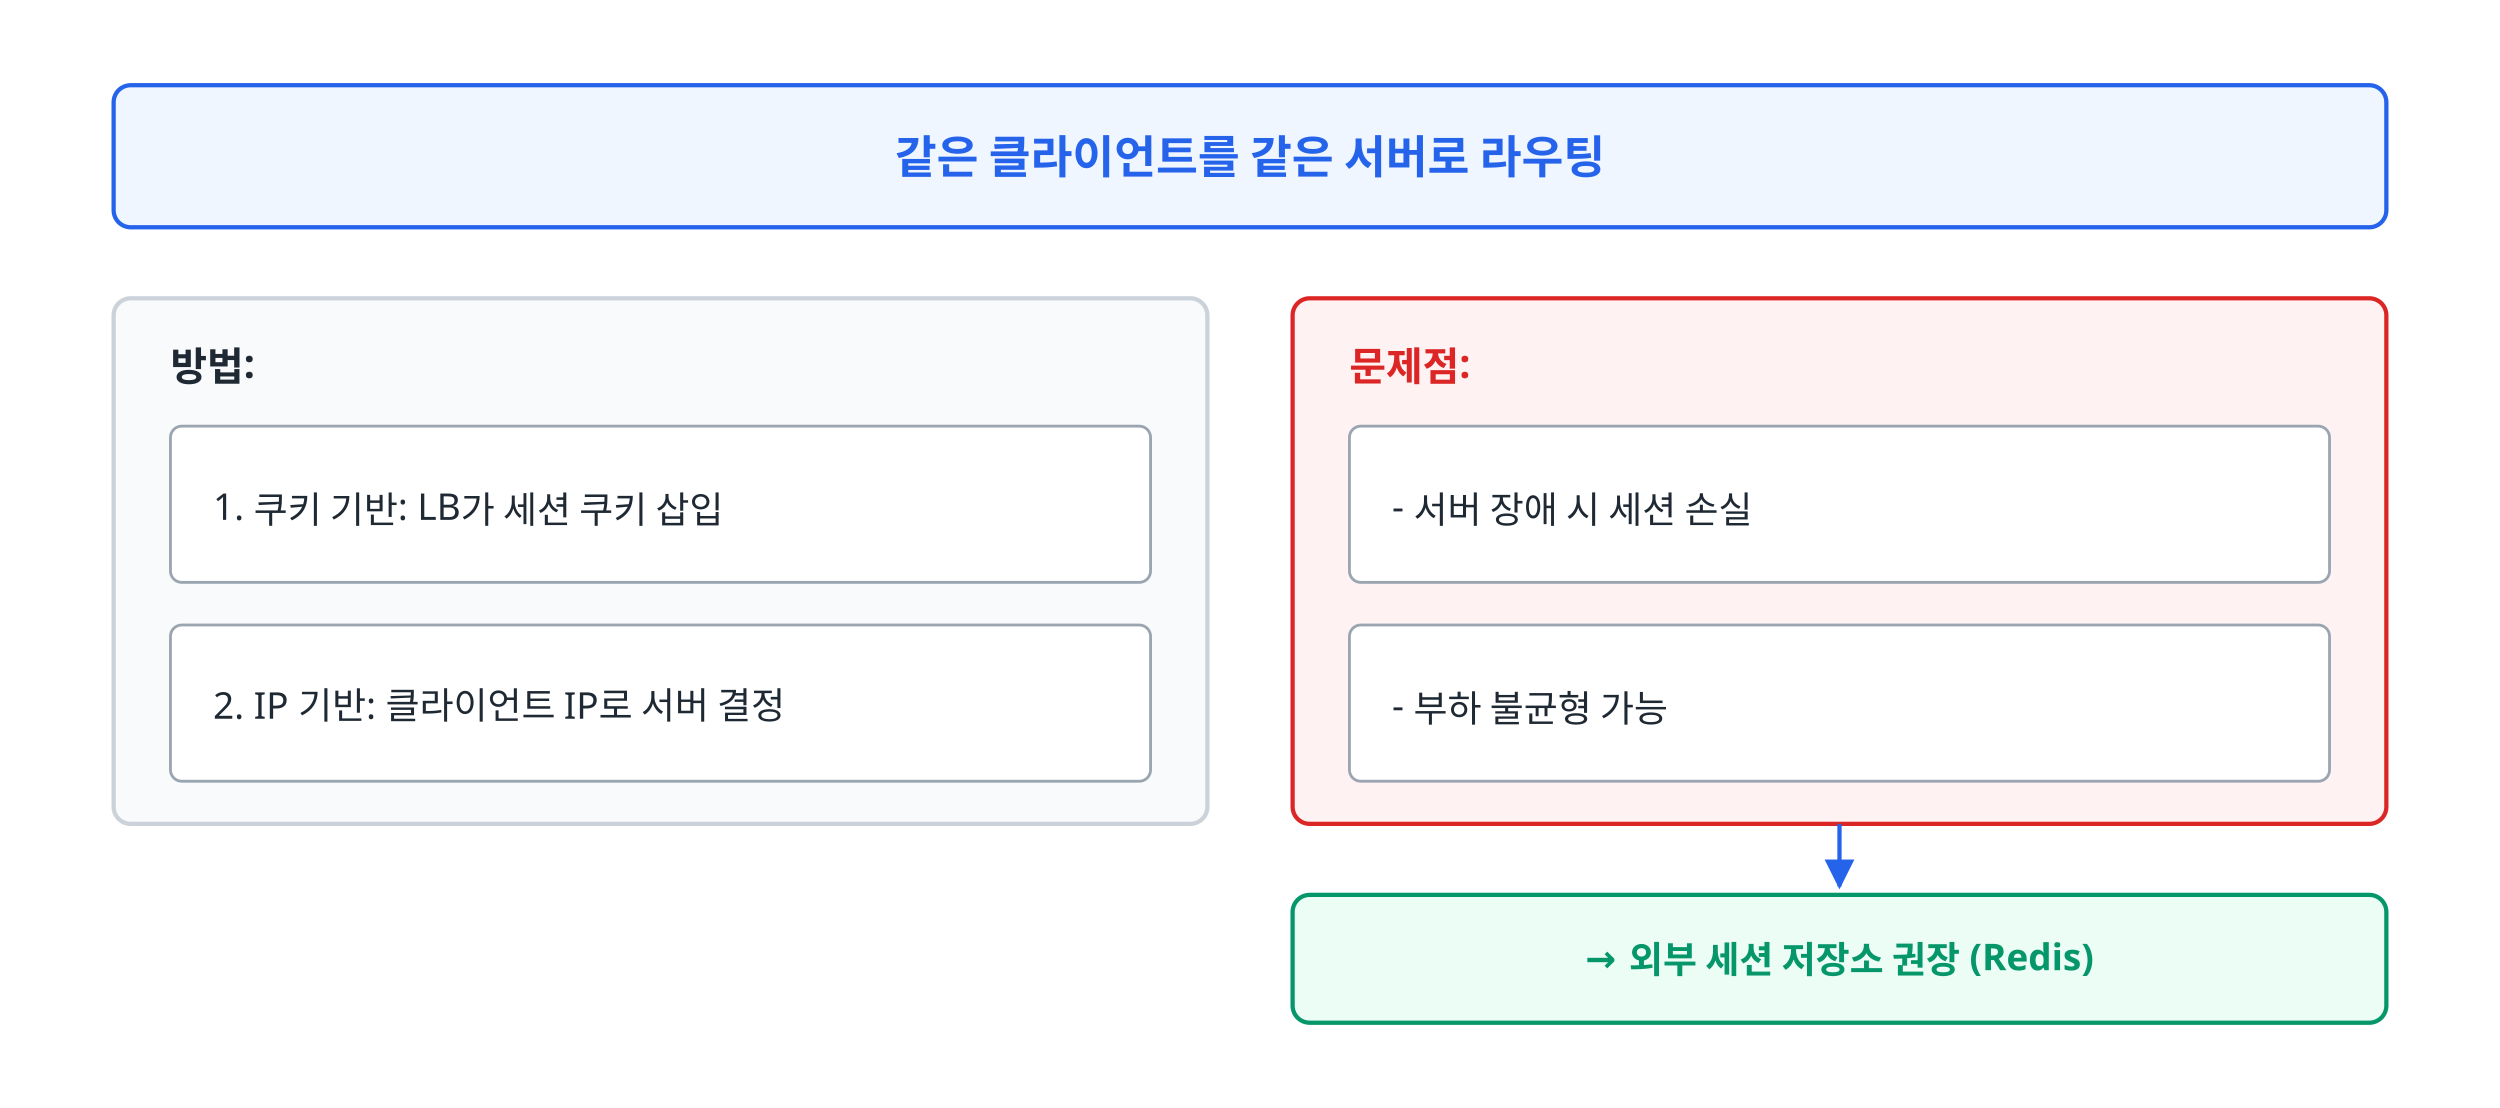
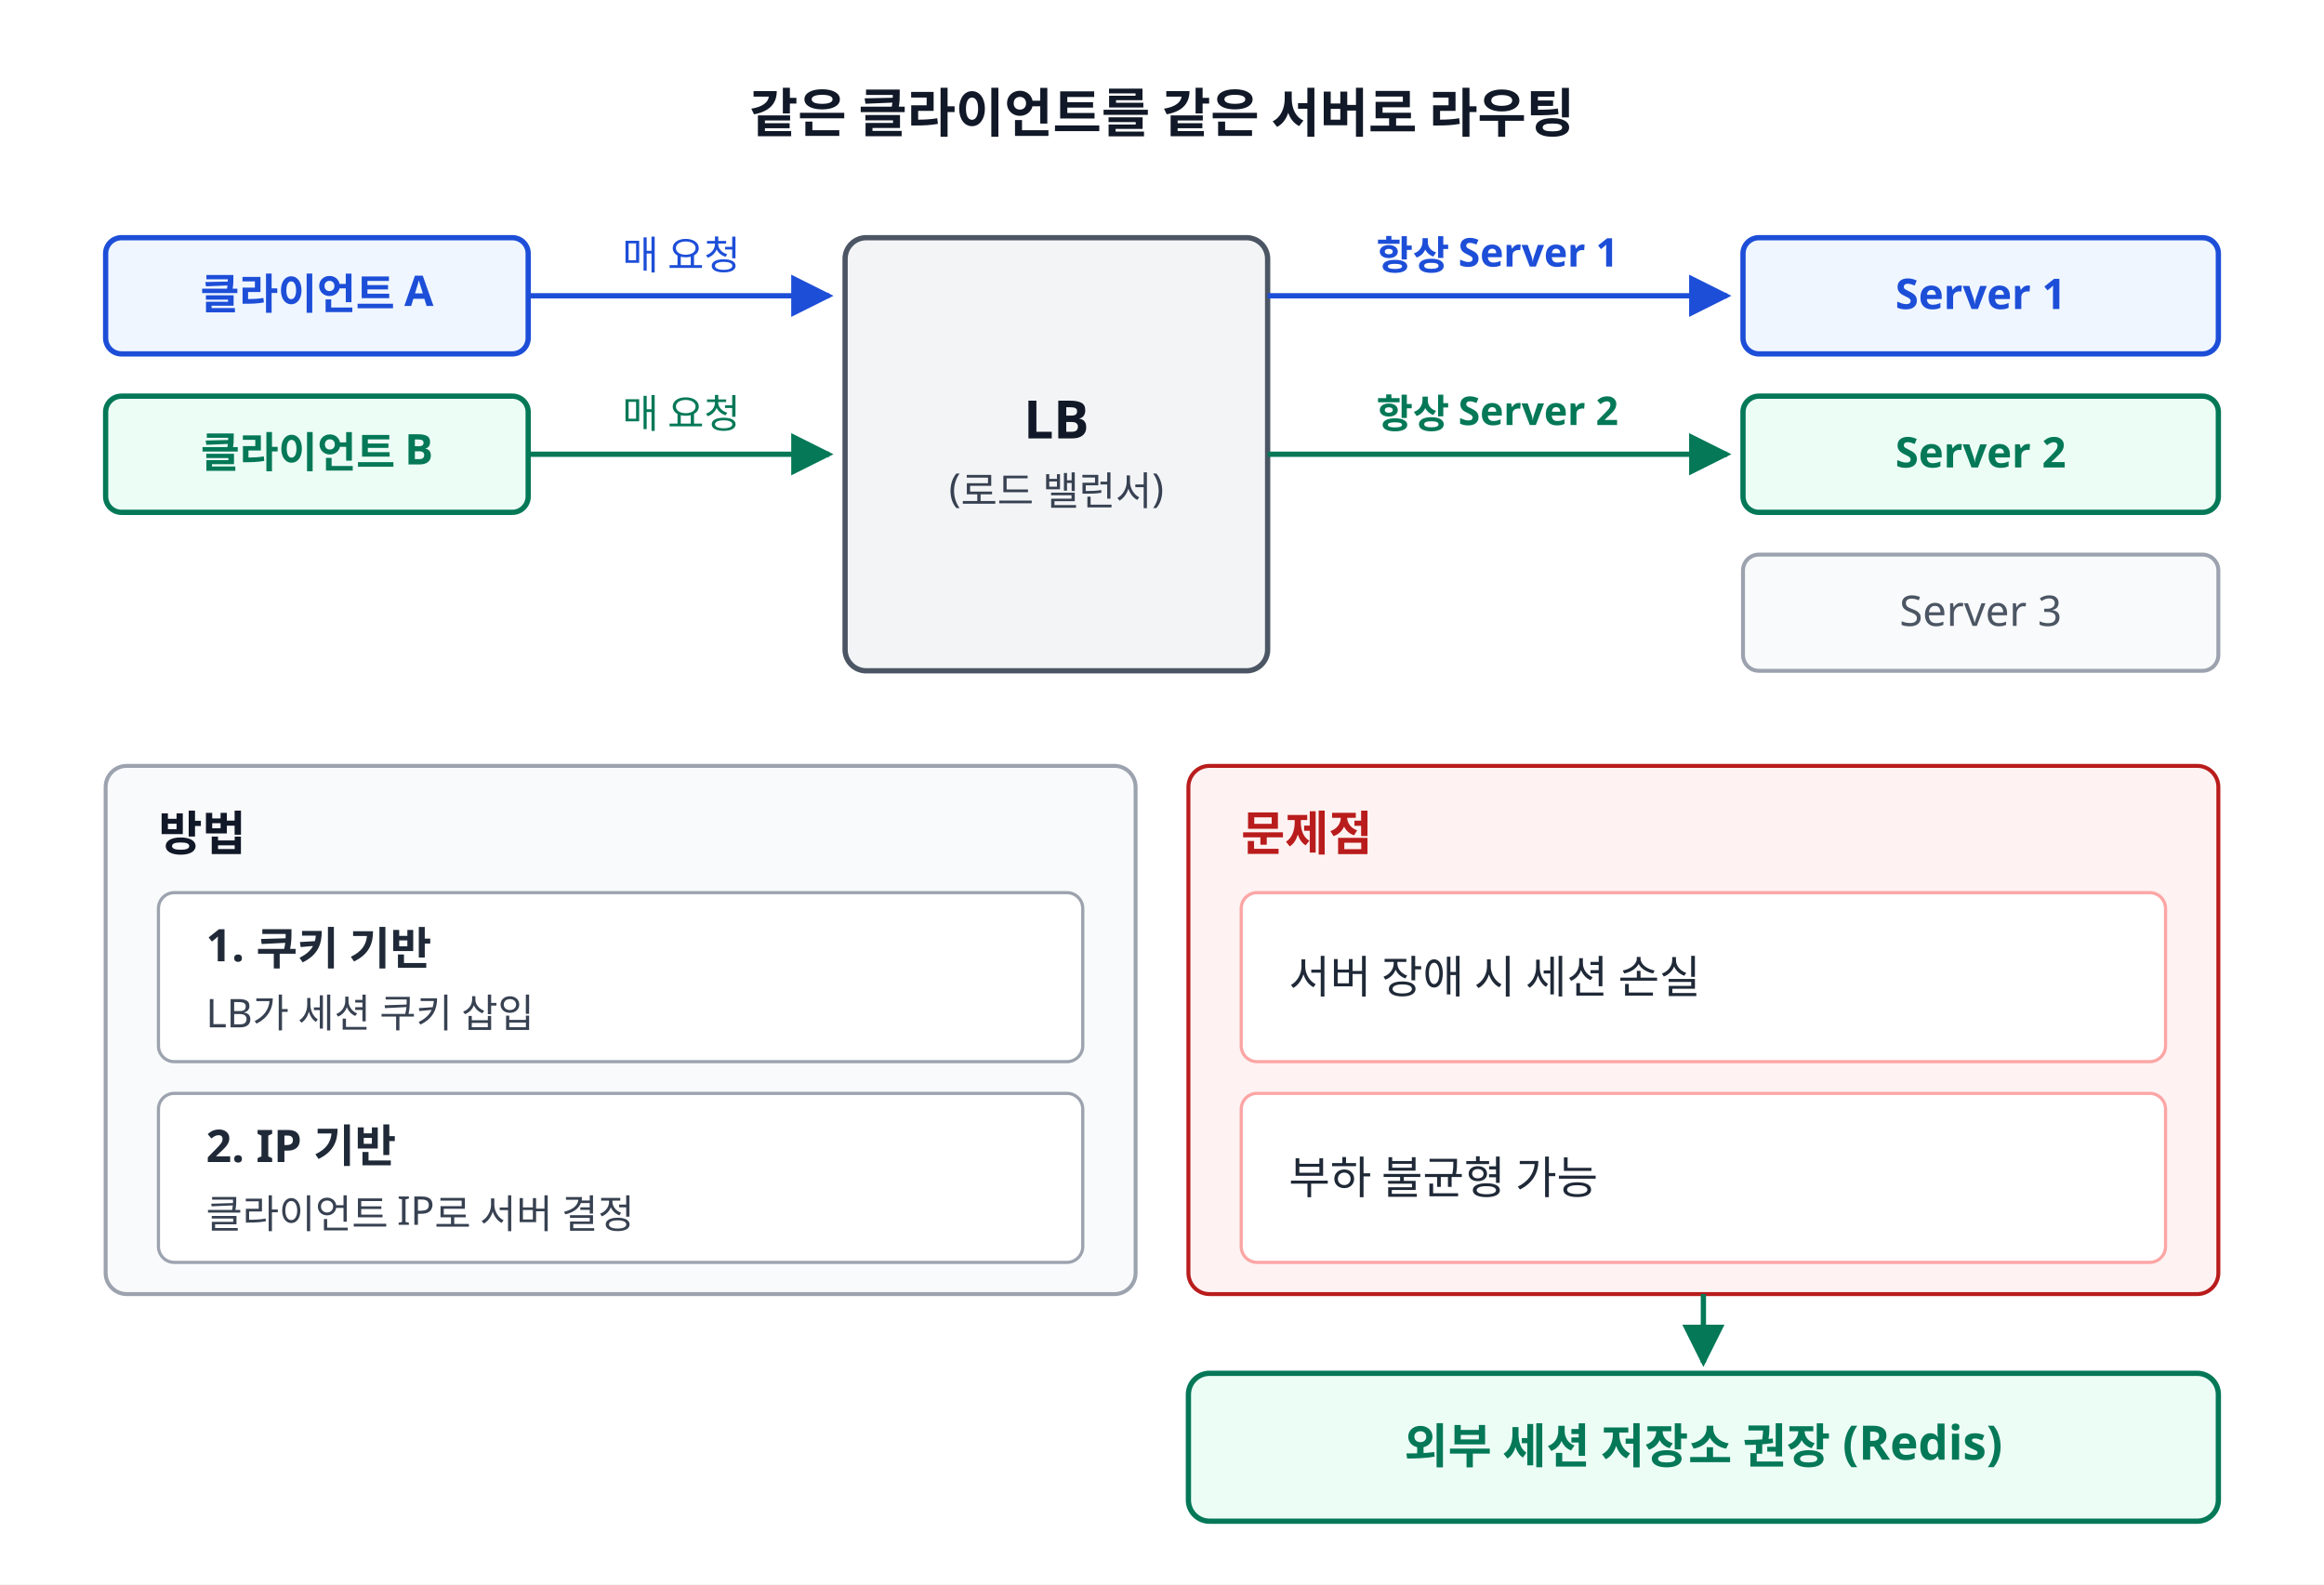
- <svg xmlns="http://www.w3.org/2000/svg" viewBox="0 0 880 390" width="880" height="390" font-family="'Malgun Gothic','Apple SD Gothic Neo','Noto Sans KR','Segoe UI',sans-serif" role="img" aria-labelledby="t d">
+ <svg xmlns="http://www.w3.org/2000/svg" viewBox="0 0 880 600" width="880" height="600" font-family="'Malgun Gothic','Apple SD Gothic Neo','Noto Sans KR','Segoe UI',sans-serif" role="img" aria-labelledby="t d">
+   <rect width="880" height="600" fill="#ffffff" />
  <defs>
-     <marker id="a-ink" viewBox="0 0 10 10" refX="9" refY="5" markerWidth="7" markerHeight="7" orient="auto-start-reverse">
-       <path d="M0,0 L10,5 L0,10 z" fill="#1f2933" />
+     <marker id="arr-blue" viewBox="0 0 10 10" refX="9" refY="5" markerWidth="8" markerHeight="8" orient="auto-start-reverse">
+       <path d="M0,0 L10,5 L0,10 z" fill="#1d4ed8" />
    </marker>
-     <marker id="a-blue" viewBox="0 0 10 10" refX="9" refY="5" markerWidth="7" markerHeight="7" orient="auto-start-reverse">
-       <path d="M0,0 L10,5 L0,10 z" fill="#2563eb" />
+     <marker id="arr-green" viewBox="0 0 10 10" refX="9" refY="5" markerWidth="8" markerHeight="8" orient="auto-start-reverse">
+       <path d="M0,0 L10,5 L0,10 z" fill="#047857" />
    </marker>
  </defs>
-   <rect width="880" height="390" fill="#ffffff" />
-   <rect x="40" y="30" width="800" height="50" rx="6" fill="#eff6ff" stroke="#2563eb" stroke-width="1.5" />
-   <text x="440" y="61" text-anchor="middle" font-size="16" font-weight="bold" fill="#2563eb">같은 클라이언트를 같은 서버로 라우팅</text>
-   <rect x="40" y="105" width="385" height="185" rx="6" fill="#f8fafc" stroke="#cbd2d9" stroke-width="1.5" />
-   <text x="60" y="134" text-anchor="start" font-size="14" font-weight="bold" fill="#1f2933">방법:</text>
-   <rect x="60" y="150" width="345" height="55" rx="4" fill="#ffffff" stroke="#9aa5b1" stroke-width="1" />
-   <text x="75" y="183" text-anchor="start" font-size="13" fill="#1f2933">1. 쿠키 기반: LB가 세션 쿠키 삽입</text>
-   <rect x="60" y="220" width="345" height="55" rx="4" fill="#ffffff" stroke="#9aa5b1" stroke-width="1" />
-   <text x="75" y="253" text-anchor="start" font-size="13" fill="#1f2933">2. IP 기반: 클라이언트 IP로 서버 결정</text>
-   <rect x="455" y="105" width="385" height="185" rx="6" fill="#fef2f2" stroke="#dc2626" stroke-width="1.5" />
-   <text x="475" y="134" text-anchor="start" font-size="14" font-weight="bold" fill="#dc2626">문제점:</text>
-   <rect x="475" y="150" width="345" height="55" rx="4" fill="#ffffff" stroke="#9aa5b1" stroke-width="1" />
-   <text x="490" y="183" text-anchor="start" font-size="13" fill="#1f2933">- 서버 장애 시 세션 손실</text>
-   <rect x="475" y="220" width="345" height="55" rx="4" fill="#ffffff" stroke="#9aa5b1" stroke-width="1" />
-   <text x="490" y="253" text-anchor="start" font-size="13" fill="#1f2933">- 부하 불균형 가능</text>
-   <path d="M647.5,290 L647.5,312" stroke="#2563eb" stroke-width="1.5" fill="none" marker-end="url(#a-blue)" />
-   <rect x="455" y="315" width="385" height="45" rx="6" fill="#ecfdf5" stroke="#059669" stroke-width="1.5" />
-   <text x="647.5" y="342" text-anchor="middle" font-size="13" font-weight="bold" fill="#059669">→ 외부 세션 저장소 권장 (Redis)</text>
+   <text x="440" y="50" text-anchor="middle" font-size="20" font-weight="bold" fill="#111827">같은 클라이언트를 같은 서버로 라우팅</text>
+   <rect x="40" y="90" width="160" height="44" rx="6" fill="#eff6ff" stroke="#1d4ed8" stroke-width="2" />
+   <text x="120" y="117" text-anchor="middle" font-size="16" font-weight="bold" fill="#1d4ed8">클라이언트 A</text>
+   <rect x="40" y="150" width="160" height="44" rx="6" fill="#ecfdf5" stroke="#047857" stroke-width="2" />
+   <text x="120" y="177" text-anchor="middle" font-size="16" font-weight="bold" fill="#047857">클라이언트 B</text>
+   <rect x="320" y="90" width="160" height="164" rx="8" fill="#f3f4f6" stroke="#4b5563" stroke-width="2" />
+   <text x="400" y="166" text-anchor="middle" font-size="20" font-weight="bold" fill="#111827">LB</text>
+   <text x="400" y="190" text-anchor="middle" font-size="15" fill="#374151">(로드 밸런서)</text>
+   <rect x="660" y="90" width="180" height="44" rx="6" fill="#eff6ff" stroke="#1d4ed8" stroke-width="2" />
+   <text x="750" y="117" text-anchor="middle" font-size="16" font-weight="bold" fill="#1d4ed8">Server 1</text>
+   <rect x="660" y="150" width="180" height="44" rx="6" fill="#ecfdf5" stroke="#047857" stroke-width="2" />
+   <text x="750" y="177" text-anchor="middle" font-size="16" font-weight="bold" fill="#047857">Server 2</text>
+   <rect x="660" y="210" width="180" height="44" rx="6" fill="#f9fafb" stroke="#9ca3af" stroke-width="1.5" />
+   <text x="750" y="237" text-anchor="middle" font-size="16" fill="#4b5563">Server 3</text>
+   <line x1="200" y1="112" x2="314" y2="112" stroke="#1d4ed8" stroke-width="2" marker-end="url(#arr-blue)" />
+   <text x="258" y="102" text-anchor="middle" font-size="15" fill="#1d4ed8">매 요청</text>
+   <line x1="480" y1="112" x2="654" y2="112" stroke="#1d4ed8" stroke-width="2" marker-end="url(#arr-blue)" />
+   <text x="567" y="102" text-anchor="middle" font-size="15" font-weight="bold" fill="#1d4ed8">항상 Server 1</text>
+   <line x1="200" y1="172" x2="314" y2="172" stroke="#047857" stroke-width="2" marker-end="url(#arr-green)" />
+   <text x="258" y="162" text-anchor="middle" font-size="15" fill="#047857">매 요청</text>
+   <line x1="480" y1="172" x2="654" y2="172" stroke="#047857" stroke-width="2" marker-end="url(#arr-green)" />
+   <text x="567" y="162" text-anchor="middle" font-size="15" font-weight="bold" fill="#047857">항상 Server 2</text>
+   <rect x="40" y="290" width="390" height="200" rx="8" fill="#f9fafb" stroke="#9ca3af" stroke-width="1.5" />
+   <text x="60" y="322" font-size="18" font-weight="bold" fill="#111827">방법</text>
+   <rect x="60" y="338" width="350" height="64" rx="6" fill="#ffffff" stroke="#9ca3af" stroke-width="1.2" />
+   <text x="78" y="364" font-size="17" font-weight="bold" fill="#1f2937">1. 쿠키 기반</text>
+   <text x="78" y="389" font-size="15" fill="#374151">LB가 세션 쿠키 삽입</text>
+   <rect x="60" y="414" width="350" height="64" rx="6" fill="#ffffff" stroke="#9ca3af" stroke-width="1.2" />
+   <text x="78" y="440" font-size="17" font-weight="bold" fill="#1f2937">2. IP 기반</text>
+   <text x="78" y="465" font-size="15" fill="#374151">클라이언트 IP로 서버 결정</text>
+   <rect x="450" y="290" width="390" height="200" rx="8" fill="#fef2f2" stroke="#b91c1c" stroke-width="1.5" />
+   <text x="470" y="322" font-size="18" font-weight="bold" fill="#b91c1c">문제점</text>
+   <rect x="470" y="338" width="350" height="64" rx="6" fill="#ffffff" stroke="#fca5a5" stroke-width="1.2" />
+   <text x="488" y="376" font-size="17" fill="#1f2937">서버 장애 시 세션 손실</text>
+   <rect x="470" y="414" width="350" height="64" rx="6" fill="#ffffff" stroke="#fca5a5" stroke-width="1.2" />
+   <text x="488" y="452" font-size="17" fill="#1f2937">부하 불균형 가능</text>
+   <line x1="645" y1="490" x2="645" y2="516" stroke="#047857" stroke-width="2" marker-end="url(#arr-green)" />
+   <rect x="450" y="520" width="390" height="56" rx="8" fill="#ecfdf5" stroke="#047857" stroke-width="2" />
+   <text x="645" y="554" text-anchor="middle" font-size="18" font-weight="bold" fill="#047857">외부 세션 저장소 권장 (Redis)</text>
</svg>
